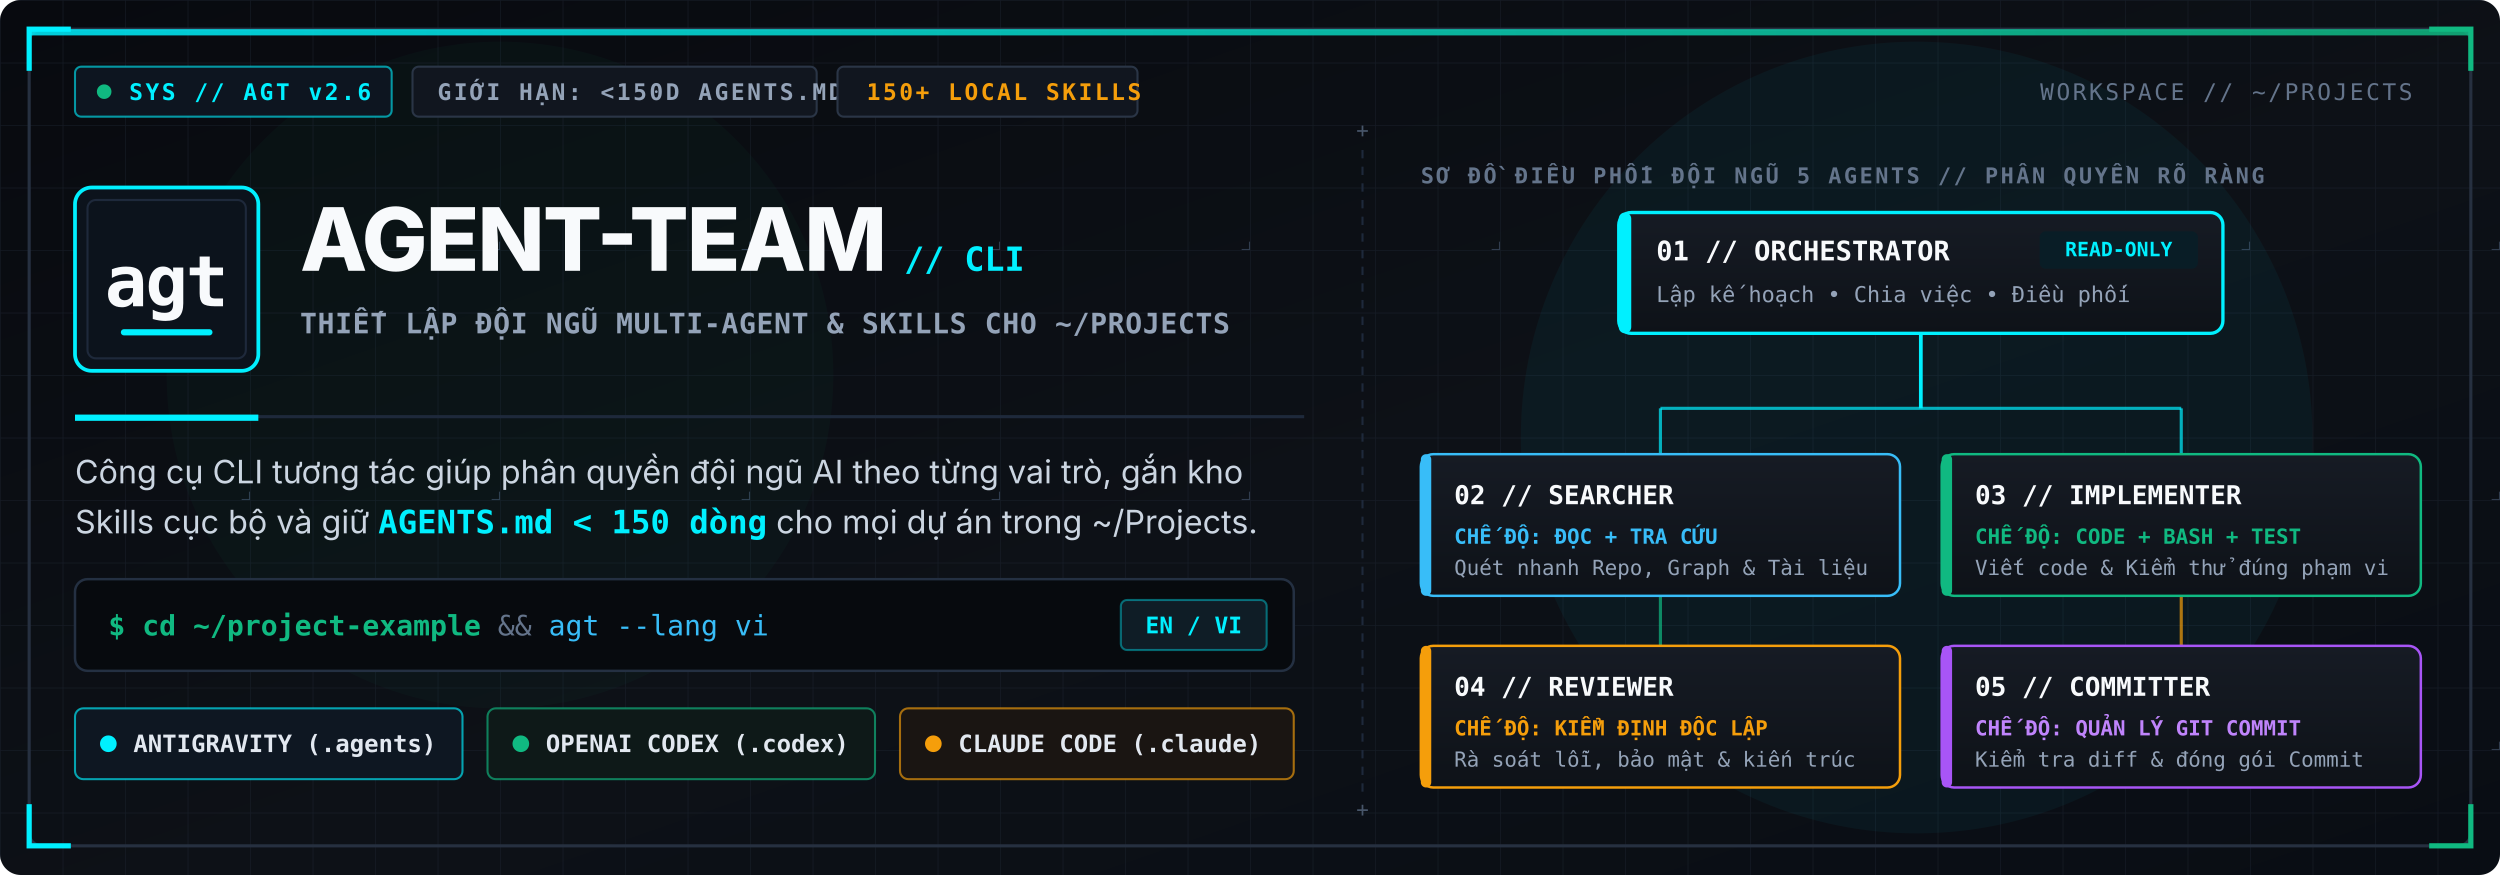
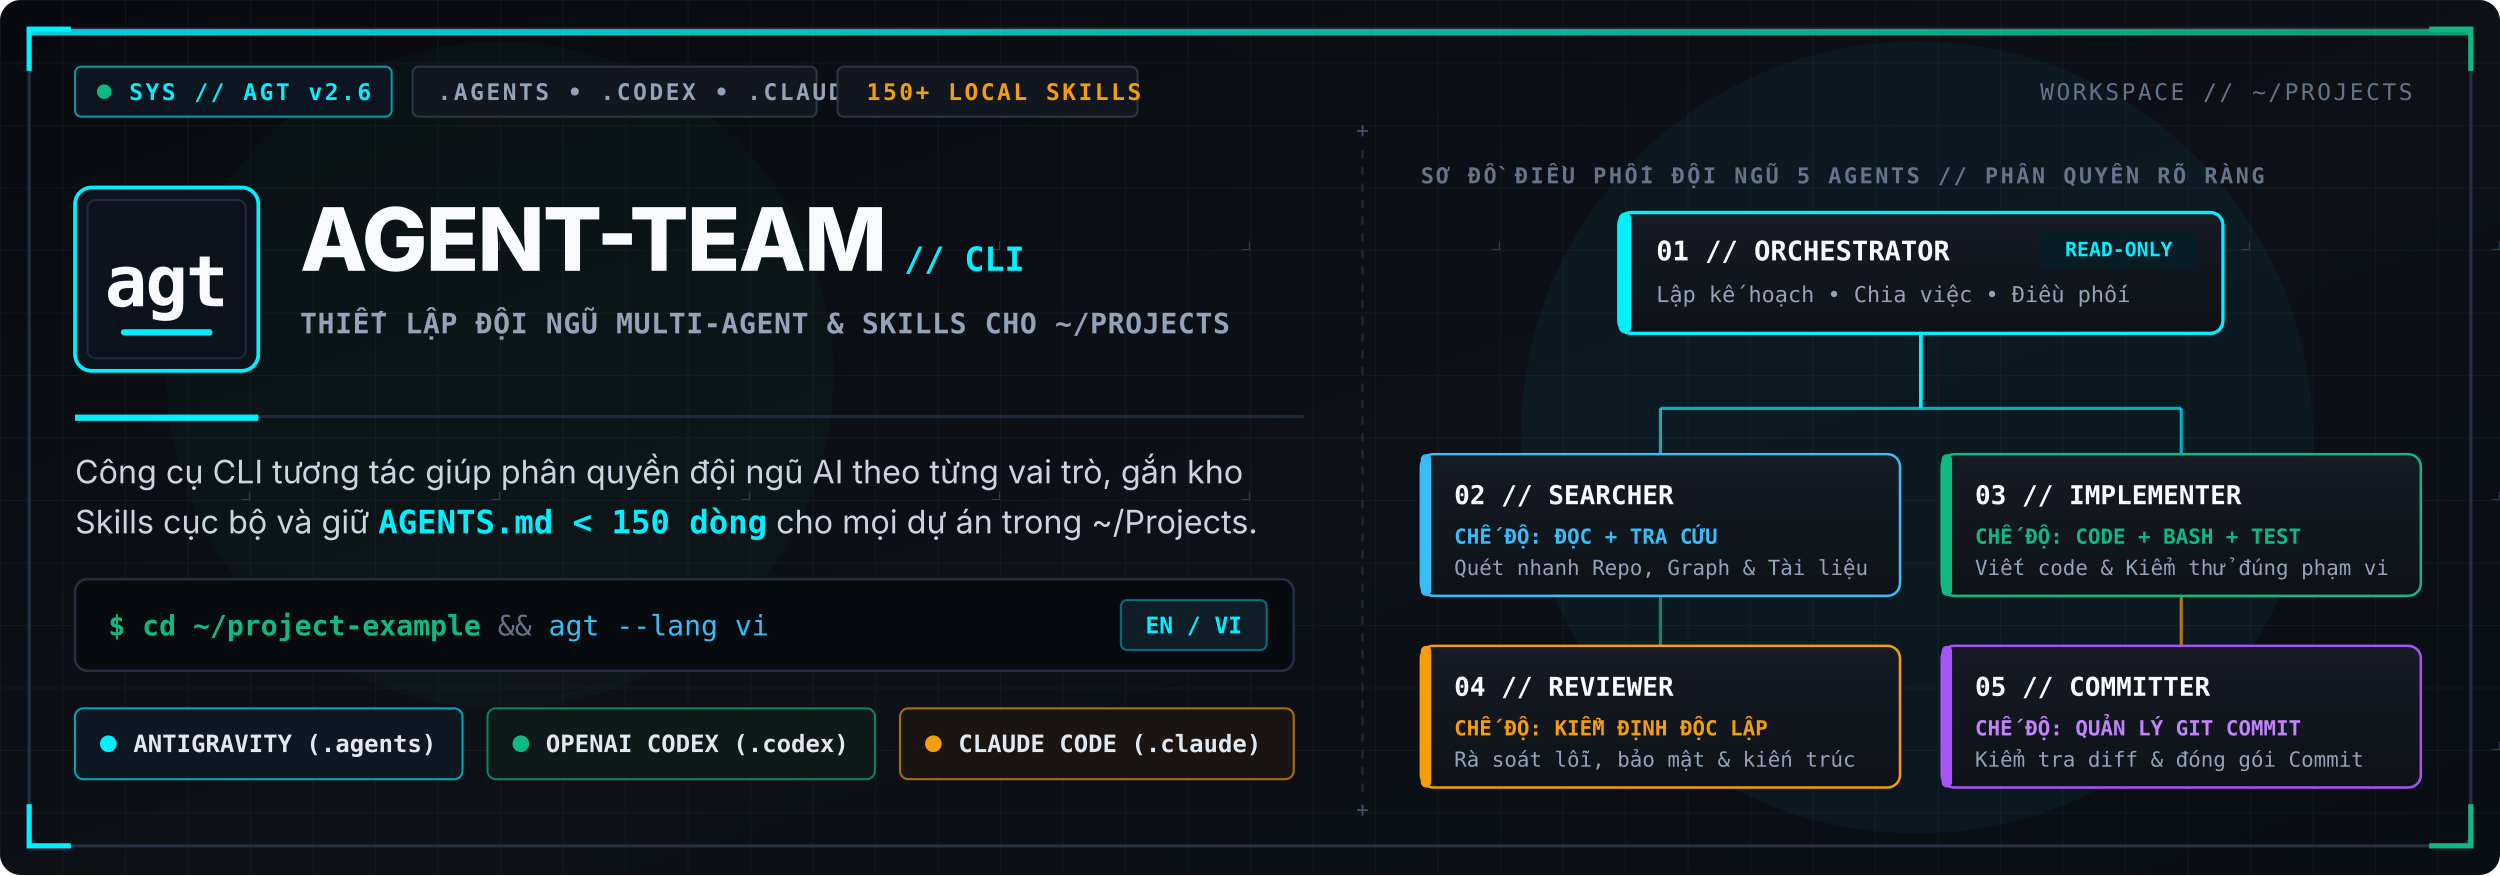
<svg xmlns="http://www.w3.org/2000/svg" viewBox="0 0 1200 420" width="100%" height="100%">
  <defs>
    <linearGradient id="bgGrad" x1="0%" y1="0%" x2="100%" y2="100%">
      <stop offset="0%" stop-color="#080A0F" />
      <stop offset="55%" stop-color="#0D1117" />
      <stop offset="100%" stop-color="#090D14" />
    </linearGradient>
    <linearGradient id="cyanGlow" x1="0%" y1="0%" x2="100%" y2="0%">
      <stop offset="0%" stop-color="#00F0FF" stop-opacity="0.85" />
      <stop offset="100%" stop-color="#10B981" stop-opacity="0.85" />
    </linearGradient>
    <linearGradient id="cardGrad" x1="0%" y1="0%" x2="0%" y2="100%">
      <stop offset="0%" stop-color="#161B24" />
      <stop offset="100%" stop-color="#0E1218" />
    </linearGradient>
    <pattern id="grid" width="30" height="30" patternUnits="userSpaceOnUse">
      <path d="M 30 0 L 0 0 0 30" fill="none" stroke="#1E2633" stroke-width="0.7" stroke-opacity="0.55" />
    </pattern>
    <pattern id="crosshairs" width="120" height="120" patternUnits="userSpaceOnUse">
      <path d="M 116 120 L 124 120 M 120 116 L 120 124" stroke="#303C4E" stroke-width="1" />
    </pattern>
  </defs>
  <rect width="1200" height="420" rx="10" fill="url(#bgGrad)" />
  <rect width="1200" height="420" rx="10" fill="url(#grid)" />
  <rect width="1200" height="420" rx="10" fill="url(#crosshairs)" />
  <circle cx="920" cy="210" r="190" fill="#00F0FF" fill-opacity="0.045" />
  <circle cx="240" cy="180" r="160" fill="#10B981" fill-opacity="0.035" />
  <rect x="14" y="14" width="1172" height="392" rx="6" fill="none" stroke="#263040" stroke-width="1.5" />
  <rect x="14" y="14" width="1172" height="3" fill="url(#cyanGlow)" />
  <path d="M 14 34 L 14 14 L 34 14" fill="none" stroke="#00F0FF" stroke-width="2.5" />
  <path d="M 1166 14 L 1186 14 L 1186 34" fill="none" stroke="#10B981" stroke-width="2.5" />
  <path d="M 14 386 L 14 406 L 34 406" fill="none" stroke="#00F0FF" stroke-width="2.5" />
  <path d="M 1166 406 L 1186 406 L 1186 386" fill="none" stroke="#10B981" stroke-width="2.5" />
  <g font-family="ui-monospace, 'JetBrains Mono', 'SFMono-Regular', Menlo, Consolas, monospace" font-size="11" letter-spacing="1.2">
    <rect x="36" y="32" width="152" height="24" rx="3" fill="#0D1520" stroke="#00F0FF" stroke-width="1" stroke-opacity="0.6" />
    <circle cx="50" cy="44" r="3.5" fill="#10B981" />
    <text x="62" y="48" fill="#00F0FF" font-weight="700">SYS // AGT v2.6</text>
    <rect x="198" y="32" width="194" height="24" rx="3" fill="#11161F" stroke="#2A3546" stroke-width="1" />
-     <text x="210" y="48" fill="#94A3B8" font-weight="600">GIỚI HẠN: &lt;150D AGENTS.MD</text>
+     <text x="210" y="48" fill="#94A3B8" font-weight="600">.AGENTS • .CODEX • .CLAUDE</text>
    <rect x="402" y="32" width="144" height="24" rx="3" fill="#11161F" stroke="#2A3546" stroke-width="1" />
    <text x="416" y="48" fill="#F59E0B" font-weight="600">150+ LOCAL SKILLS</text>
    <text x="1158" y="48" fill="#64748B" text-anchor="end">WORKSPACE // ~/PROJECTS</text>
  </g>
  <g transform="translate(36, 86)">
    <rect x="0" y="4" width="88" height="88" rx="8" fill="#0C131C" stroke="#00F0FF" stroke-width="1.8" />
    <rect x="6" y="10" width="76" height="76" rx="4" fill="none" stroke="#1E293B" stroke-width="1" />
    <text x="44" y="61" text-anchor="middle" fill="#F8FAFC" font-family="ui-monospace, 'JetBrains Mono', Menlo, Consolas, monospace" font-size="34" font-weight="800" letter-spacing="-1">agt</text>
    <rect x="22" y="72" width="44" height="3" rx="1.5" fill="#00F0FF" />
    <text x="108" y="44" fill="#F8FAFC" font-family="-apple-system, BlinkMacSystemFont, 'Inter', 'Segoe UI', sans-serif" font-size="42" font-weight="800" letter-spacing="-0.8">AGENT-TEAM</text>
    <text x="398" y="44" fill="#00F0FF" font-family="ui-monospace, 'JetBrains Mono', Menlo, monospace" font-size="16" font-weight="700">// CLI</text>
    <text x="108" y="74" fill="#94A3B8" font-family="ui-monospace, 'JetBrains Mono', Menlo, Consolas, monospace" font-size="13.5" font-weight="600" letter-spacing="0.3">THIẾT LẬP ĐỘI NGŨ MULTI-AGENT &amp; SKILLS CHO ~/PROJECTS</text>
    <line x1="0" y1="114" x2="590" y2="114" stroke="#1E293B" stroke-width="1.5" />
    <rect x="0" y="113" width="88" height="3" fill="#00F0FF" />
    <text x="0" y="146" fill="#CBD5E1" font-family="-apple-system, BlinkMacSystemFont, 'Inter', 'Segoe UI', sans-serif" font-size="15.5" font-weight="400">
      Công cụ CLI tương tác giúp phân quyền đội ngũ AI theo từng vai trò, gắn kho
    </text>
    <text x="0" y="170" fill="#CBD5E1" font-family="-apple-system, BlinkMacSystemFont, 'Inter', 'Segoe UI', sans-serif" font-size="15.5" font-weight="400">
      Skills cục bộ và giữ <tspan fill="#00F0FF" font-family="ui-monospace, monospace" font-weight="600">AGENTS.md &lt; 150 dòng</tspan> cho mọi dự án trong ~/Projects.
    </text>
    <rect x="0" y="192" width="585" height="44" rx="6" fill="#070A0E" stroke="#243042" stroke-width="1.2" />
    <text x="16" y="219" font-family="ui-monospace, 'JetBrains Mono', Menlo, Consolas, monospace" font-size="13.5">
      <tspan fill="#10B981" font-weight="700">$ cd ~/project-example</tspan>
      <tspan fill="#64748B"> &amp;&amp; </tspan>
      <tspan fill="#38BDF8">agt --lang vi</tspan>
    </text>
    <rect x="502" y="202" width="70" height="24" rx="3" fill="#0F1D26" stroke="#00F0FF" stroke-opacity="0.4" />
    <text x="537" y="218" text-anchor="middle" fill="#00F0FF" font-family="ui-monospace, monospace" font-size="11" font-weight="700">EN / VI</text>
    <g transform="translate(0, 254)" font-family="ui-monospace, 'JetBrains Mono', Menlo, Consolas, monospace" font-size="11.5" font-weight="700">
      <rect x="0" y="0" width="186" height="34" rx="4" fill="#0E1722" stroke="#00F0FF" stroke-width="1" stroke-opacity="0.65" />
      <circle cx="16" cy="17" r="4" fill="#00F0FF" />
      <text x="28" y="21" fill="#E2E8F0">ANTIGRAVITY (.agents)</text>
      <rect x="198" y="0" width="186" height="34" rx="4" fill="#0E1918" stroke="#10B981" stroke-width="1" stroke-opacity="0.65" />
      <circle cx="214" cy="17" r="4" fill="#10B981" />
      <text x="226" y="21" fill="#E2E8F0">OPENAI CODEX (.codex)</text>
      <rect x="396" y="0" width="189" height="34" rx="4" fill="#1A1512" stroke="#F59E0B" stroke-width="1" stroke-opacity="0.65" />
      <circle cx="412" cy="17" r="4" fill="#F59E0B" />
      <text x="424" y="21" fill="#E2E8F0">CLAUDE CODE (.claude)</text>
    </g>
  </g>
  <line x1="654" y1="72" x2="654" y2="380" stroke="#1E293B" stroke-width="1" stroke-dasharray="4 4" />
  <text x="654" y="66" text-anchor="middle" fill="#475569" font-family="ui-monospace, monospace" font-size="10">+</text>
  <text x="654" y="392" text-anchor="middle" fill="#475569" font-family="ui-monospace, monospace" font-size="10">+</text>
  <g transform="translate(682, 74)" font-family="ui-monospace, 'JetBrains Mono', Menlo, Consolas, monospace">
    <text x="0" y="14" fill="#64748B" font-size="10.5" font-weight="700" letter-spacing="1.2">SƠ ĐỒ ĐIỀU PHỐI ĐỘI NGŨ 5 AGENTS // PHÂN QUYỀN RÕ RÀNG</text>
    <path d="M 240 86 L 240 122" stroke="#00F0FF" stroke-width="1.8" />
    <path d="M 115 122 L 365 122" stroke="#00F0FF" stroke-width="1.5" stroke-opacity="0.7" />
    <path d="M 115 122 L 115 144" stroke="#00F0FF" stroke-width="1.5" stroke-opacity="0.7" />
    <path d="M 365 122 L 365 144" stroke="#00F0FF" stroke-width="1.5" stroke-opacity="0.7" />
    <path d="M 115 212 L 115 236" stroke="#10B981" stroke-width="1.5" stroke-opacity="0.7" />
    <path d="M 365 212 L 365 236" stroke="#F59E0B" stroke-width="1.5" stroke-opacity="0.7" />
    <g transform="translate(95, 28)">
      <rect x="0" y="0" width="290" height="58" rx="6" fill="url(#cardGrad)" stroke="#00F0FF" stroke-width="1.6" />
      <rect x="0" y="0" width="6" height="58" rx="3" fill="#00F0FF" />
      <text x="18" y="23" fill="#F8FAFC" font-size="13" font-weight="800">01 // ORCHESTRATOR</text>
      <rect x="202" y="9" width="76" height="18" rx="3" fill="#091D26" />
      <text x="240" y="21" text-anchor="middle" fill="#00F0FF" font-size="9.5" font-weight="700">READ-ONLY</text>
      <text x="18" y="43" fill="#94A3B8" font-size="10.5">Lập kế hoạch • Chia việc • Điều phối</text>
    </g>
    <g transform="translate(0, 144)">
      <rect x="0" y="0" width="230" height="68" rx="6" fill="url(#cardGrad)" stroke="#38BDF8" stroke-width="1.2" />
      <rect x="0" y="0" width="5" height="68" rx="2.5" fill="#38BDF8" />
      <text x="16" y="24" fill="#F8FAFC" font-size="12.5" font-weight="700">02 // SEARCHER</text>
      <text x="16" y="43" fill="#38BDF8" font-size="10" font-weight="600">CHẾ ĐỘ: ĐỌC + TRA CỨU</text>
      <text x="16" y="58" fill="#94A3B8" font-size="10">Quét nhanh Repo, Graph &amp; Tài liệu</text>
    </g>
    <g transform="translate(250, 144)">
      <rect x="0" y="0" width="230" height="68" rx="6" fill="url(#cardGrad)" stroke="#10B981" stroke-width="1.2" />
      <rect x="0" y="0" width="5" height="68" rx="2.5" fill="#10B981" />
      <text x="16" y="24" fill="#F8FAFC" font-size="12.5" font-weight="700">03 // IMPLEMENTER</text>
      <text x="16" y="43" fill="#10B981" font-size="10" font-weight="600">CHẾ ĐỘ: CODE + BASH + TEST</text>
      <text x="16" y="58" fill="#94A3B8" font-size="10">Viết code &amp; Kiểm thử đúng phạm vi</text>
    </g>
    <g transform="translate(0, 236)">
      <rect x="0" y="0" width="230" height="68" rx="6" fill="url(#cardGrad)" stroke="#F59E0B" stroke-width="1.2" />
      <rect x="0" y="0" width="5" height="68" rx="2.5" fill="#F59E0B" />
      <text x="16" y="24" fill="#F8FAFC" font-size="12.5" font-weight="700">04 // REVIEWER</text>
      <text x="16" y="43" fill="#F59E0B" font-size="10" font-weight="600">CHẾ ĐỘ: KIỂM ĐỊNH ĐỘC LẬP</text>
      <text x="16" y="58" fill="#94A3B8" font-size="10">Rà soát lỗi, bảo mật &amp; kiến trúc</text>
    </g>
    <g transform="translate(250, 236)">
      <rect x="0" y="0" width="230" height="68" rx="6" fill="url(#cardGrad)" stroke="#A855F7" stroke-width="1.2" />
      <rect x="0" y="0" width="5" height="68" rx="2.5" fill="#A855F7" />
      <text x="16" y="24" fill="#F8FAFC" font-size="12.5" font-weight="700">05 // COMMITTER</text>
      <text x="16" y="43" fill="#C084FC" font-size="10" font-weight="600">CHẾ ĐỘ: QUẢN LÝ GIT COMMIT</text>
      <text x="16" y="58" fill="#94A3B8" font-size="10">Kiểm tra diff &amp; đóng gói Commit</text>
    </g>
  </g>
</svg>
